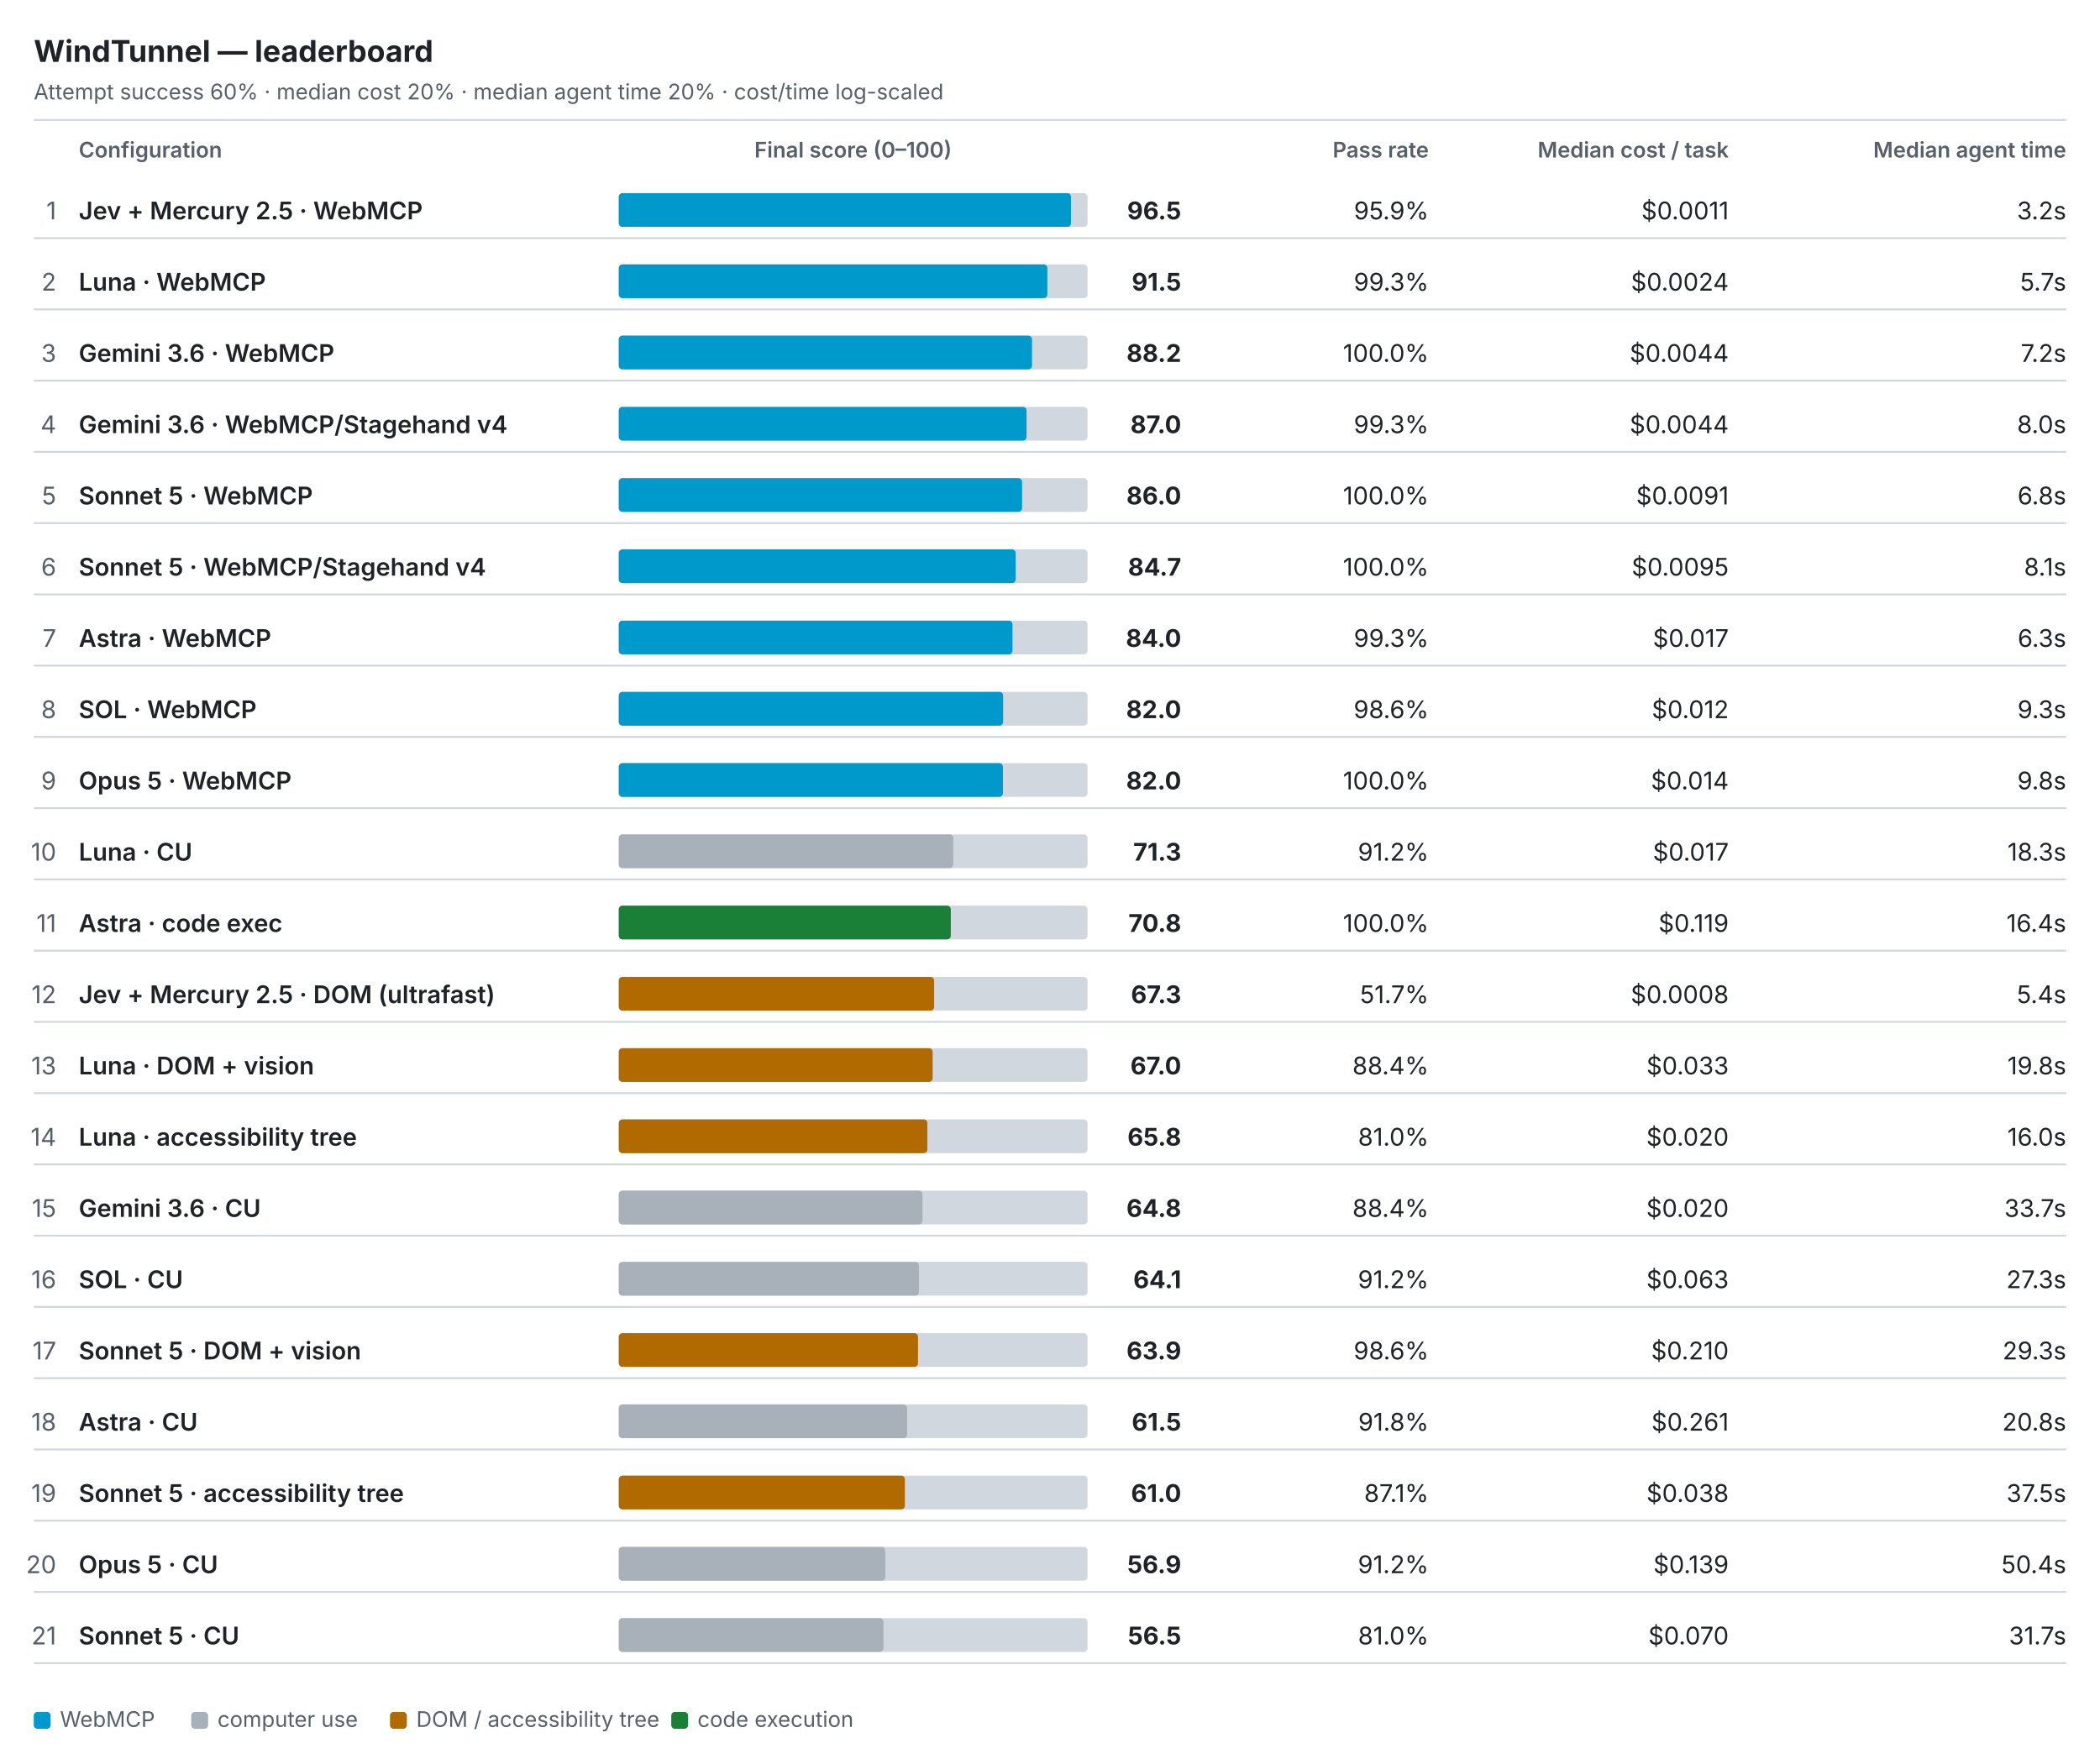
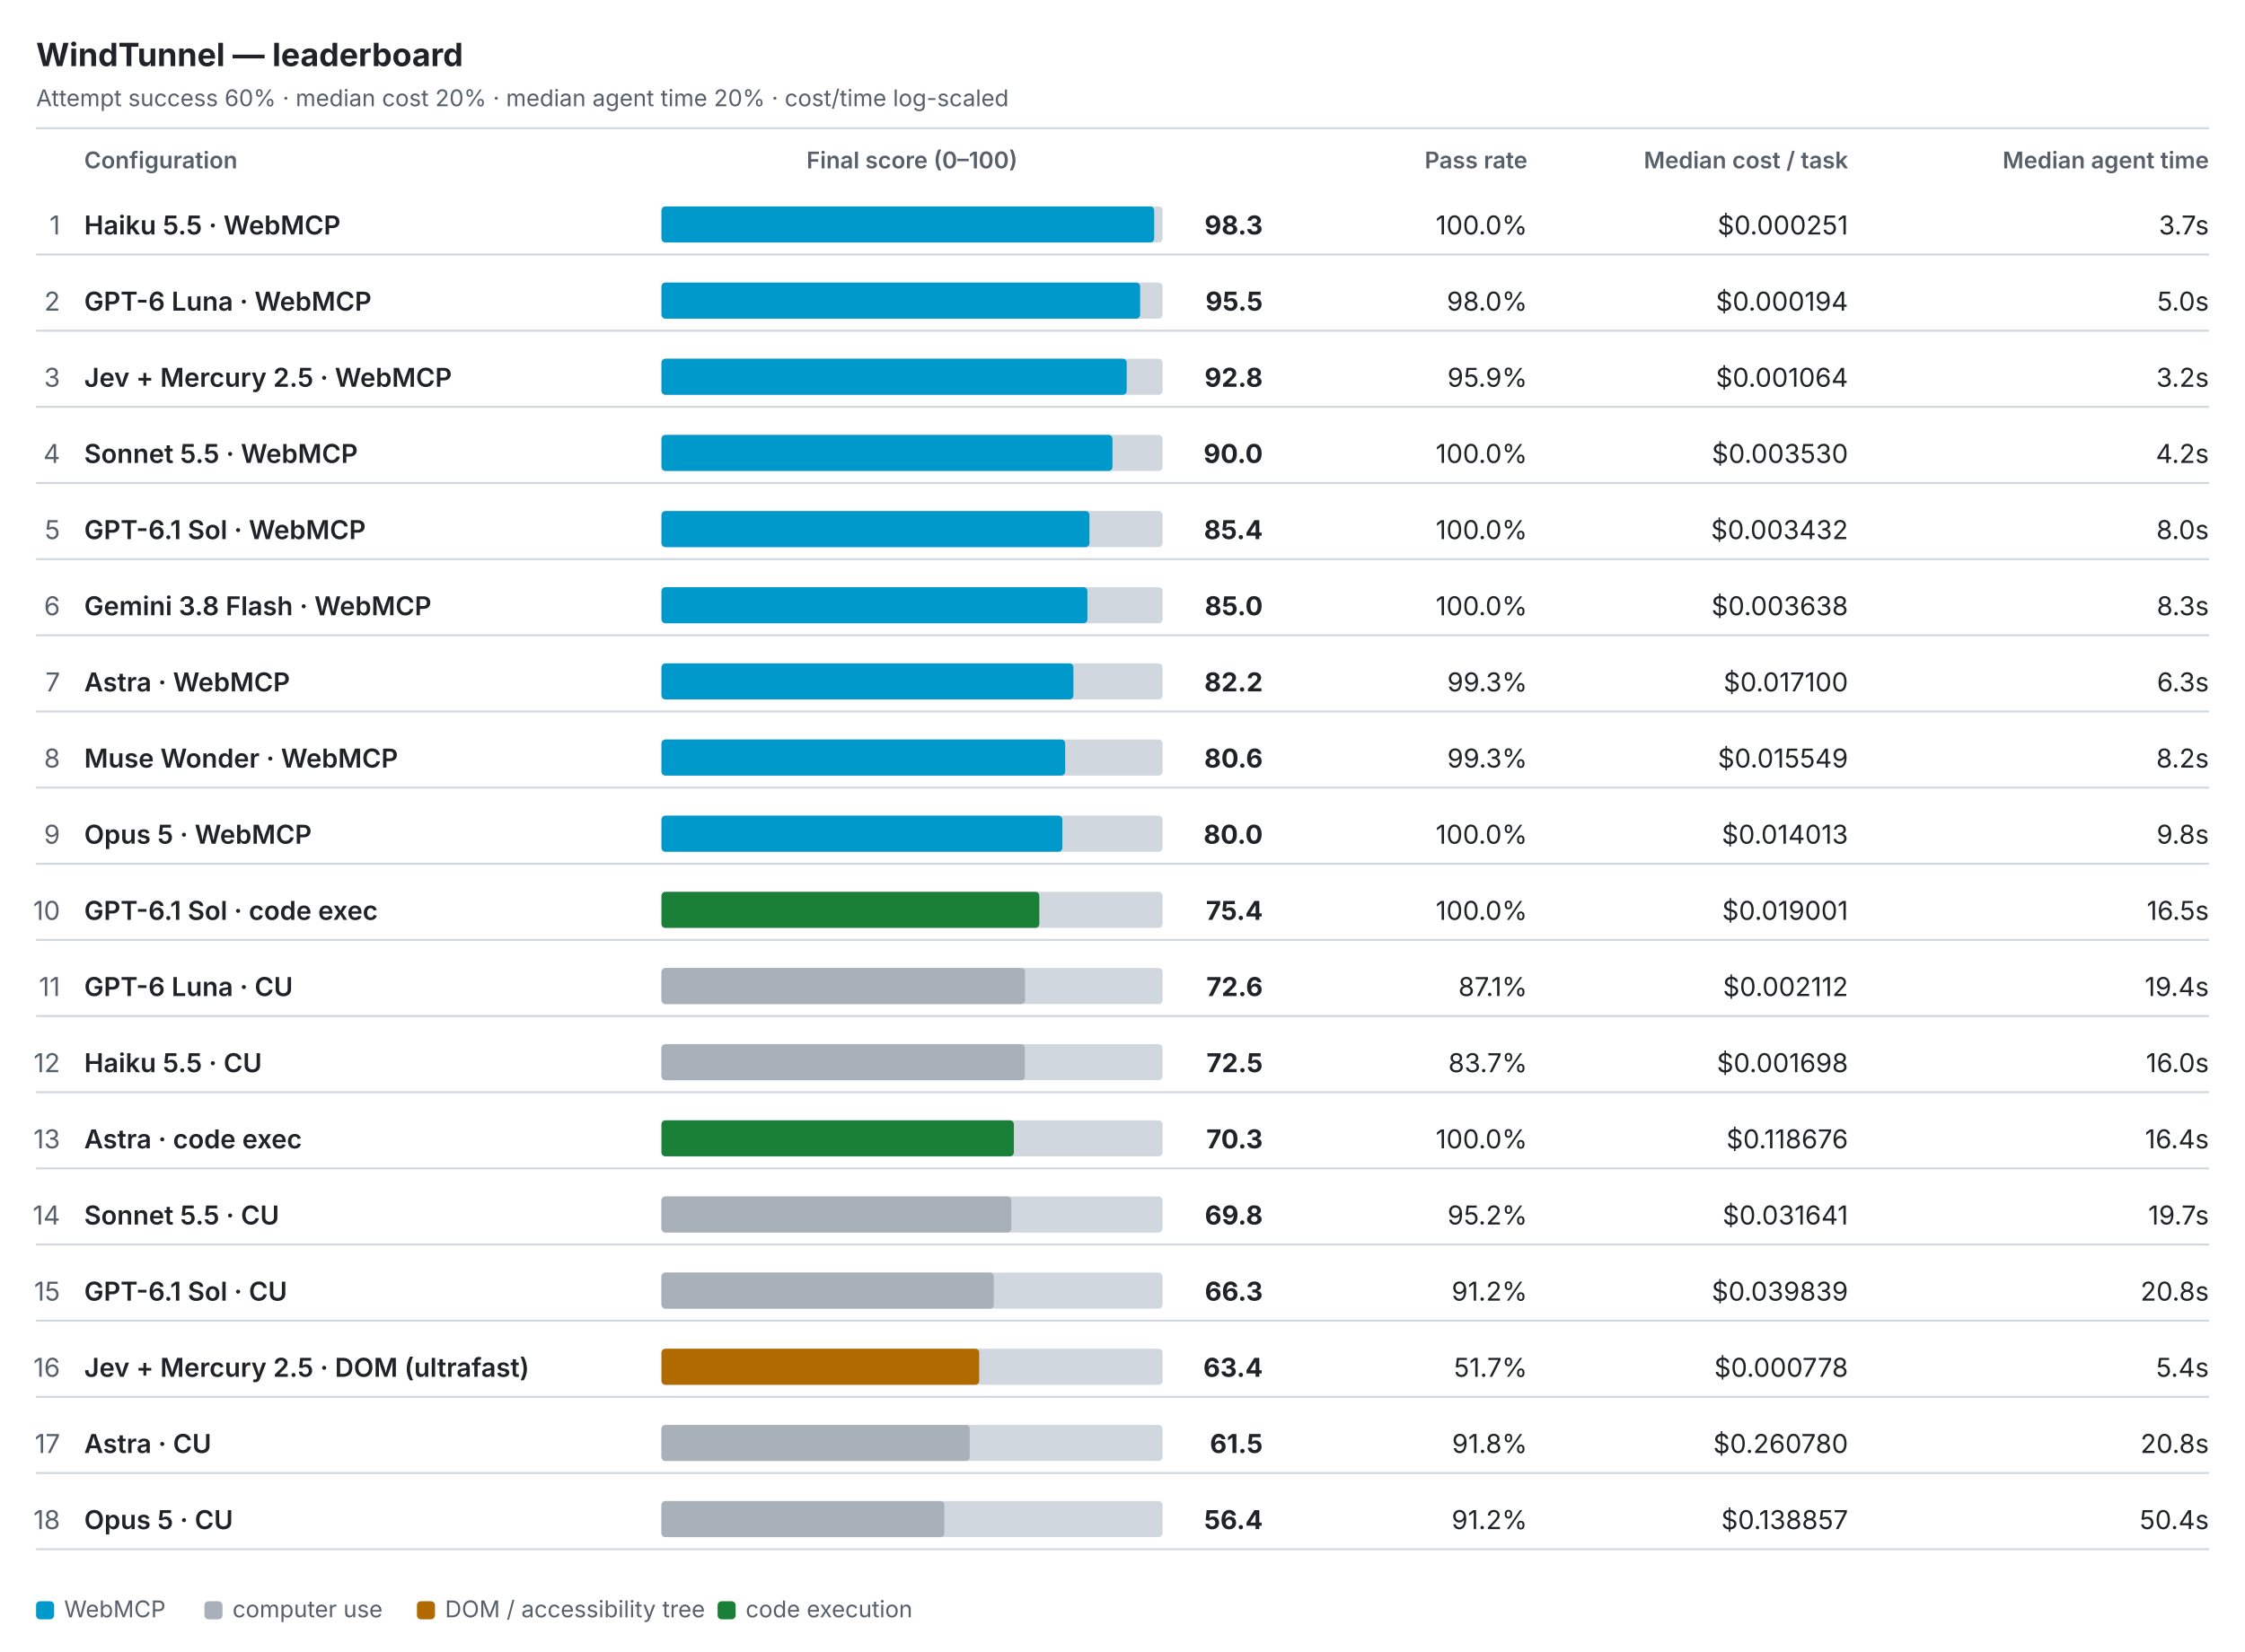
- <svg xmlns="http://www.w3.org/2000/svg" viewBox="0 0 1120 938" width="1120" height="938" font-family="system-ui,-apple-system,sans-serif" font-size="13">
+ <svg xmlns="http://www.w3.org/2000/svg" viewBox="0 0 1120 824" width="1120" height="824" font-family="system-ui,-apple-system,sans-serif" font-size="13">
  <text x="18" y="33" font-size="16" font-weight="650" fill="#1f2328">WindTunnel — leaderboard</text>
  <text x="18" y="53" font-size="11.5" fill="#57606a">Attempt success 60% · median cost 20% · median agent time 20% · cost/time log-scaled</text>
  <line x1="18" y1="64" x2="1102" y2="64" stroke="#d0d7de" stroke-width="1" />
  <text x="42" y="84" font-size="11.5" font-weight="600" fill="#57606a">Configuration</text>
  <text x="455" y="84" text-anchor="middle" font-size="11.5" font-weight="600" fill="#57606a">Final score (0–100)</text>
  <text x="762" y="84" text-anchor="end" font-size="11.5" font-weight="600" fill="#57606a">Pass rate</text>
  <text x="922" y="84" text-anchor="end" font-size="11.5" font-weight="600" fill="#57606a">Median cost / task</text>
  <text x="1102" y="84" text-anchor="end" font-size="11.5" font-weight="600" fill="#57606a">Median agent time</text>
  <line x1="18" y1="127" x2="1102" y2="127" stroke="#d0d7de" stroke-width="1" />
  <text x="30" y="117" text-anchor="end" fill="#57606a">1</text>
-   <text x="42" y="117" font-weight="600" fill="#1f2328">Jev + Mercury 2.5 · WebMCP</text>
+   <text x="42" y="117" font-weight="600" fill="#1f2328">Haiku 5.5 · WebMCP</text>
  <rect x="330" y="103" width="250" height="18" rx="2" fill="#d0d7de" />
-   <rect x="330" y="103" width="241.2" height="18" rx="2" fill="#0099cc" />
-   <text x="630" y="117" text-anchor="end" font-weight="700" fill="#1f2328">96.5</text>
-   <text x="762" y="117" text-anchor="end" fill="#1f2328">95.9%</text>
-   <text x="922" y="117" text-anchor="end" fill="#1f2328">$0.0011</text>
-   <text x="1102" y="117" text-anchor="end" fill="#1f2328">3.2s</text>
+   <rect x="330" y="103" width="245.8" height="18" rx="2" fill="#0099cc" />
+   <text x="630" y="117" text-anchor="end" font-weight="700" fill="#1f2328">98.3</text>
+   <text x="762" y="117" text-anchor="end" fill="#1f2328">100.0%</text>
+   <text x="922" y="117" text-anchor="end" fill="#1f2328">$0.000251</text>
+   <text x="1102" y="117" text-anchor="end" fill="#1f2328">3.7s</text>
  <line x1="18" y1="165" x2="1102" y2="165" stroke="#d0d7de" stroke-width="1" />
  <text x="30" y="155" text-anchor="end" fill="#57606a">2</text>
-   <text x="42" y="155" font-weight="600" fill="#1f2328">Luna · WebMCP</text>
+   <text x="42" y="155" font-weight="600" fill="#1f2328">GPT-6 Luna · WebMCP</text>
  <rect x="330" y="141" width="250" height="18" rx="2" fill="#d0d7de" />
-   <rect x="330" y="141" width="228.6" height="18" rx="2" fill="#0099cc" />
-   <text x="630" y="155" text-anchor="end" font-weight="700" fill="#1f2328">91.5</text>
-   <text x="762" y="155" text-anchor="end" fill="#1f2328">99.3%</text>
-   <text x="922" y="155" text-anchor="end" fill="#1f2328">$0.0024</text>
-   <text x="1102" y="155" text-anchor="end" fill="#1f2328">5.7s</text>
+   <rect x="330" y="141" width="238.8" height="18" rx="2" fill="#0099cc" />
+   <text x="630" y="155" text-anchor="end" font-weight="700" fill="#1f2328">95.5</text>
+   <text x="762" y="155" text-anchor="end" fill="#1f2328">98.0%</text>
+   <text x="922" y="155" text-anchor="end" fill="#1f2328">$0.000194</text>
+   <text x="1102" y="155" text-anchor="end" fill="#1f2328">5.0s</text>
  <line x1="18" y1="203" x2="1102" y2="203" stroke="#d0d7de" stroke-width="1" />
  <text x="30" y="193" text-anchor="end" fill="#57606a">3</text>
-   <text x="42" y="193" font-weight="600" fill="#1f2328">Gemini 3.6 · WebMCP</text>
+   <text x="42" y="193" font-weight="600" fill="#1f2328">Jev + Mercury 2.5 · WebMCP</text>
  <rect x="330" y="179" width="250" height="18" rx="2" fill="#d0d7de" />
-   <rect x="330" y="179" width="220.4" height="18" rx="2" fill="#0099cc" />
-   <text x="630" y="193" text-anchor="end" font-weight="700" fill="#1f2328">88.2</text>
-   <text x="762" y="193" text-anchor="end" fill="#1f2328">100.0%</text>
-   <text x="922" y="193" text-anchor="end" fill="#1f2328">$0.0044</text>
-   <text x="1102" y="193" text-anchor="end" fill="#1f2328">7.2s</text>
+   <rect x="330" y="179" width="232.1" height="18" rx="2" fill="#0099cc" />
+   <text x="630" y="193" text-anchor="end" font-weight="700" fill="#1f2328">92.8</text>
+   <text x="762" y="193" text-anchor="end" fill="#1f2328">95.9%</text>
+   <text x="922" y="193" text-anchor="end" fill="#1f2328">$0.001064</text>
+   <text x="1102" y="193" text-anchor="end" fill="#1f2328">3.2s</text>
  <line x1="18" y1="241" x2="1102" y2="241" stroke="#d0d7de" stroke-width="1" />
  <text x="30" y="231" text-anchor="end" fill="#57606a">4</text>
-   <text x="42" y="231" font-weight="600" fill="#1f2328">Gemini 3.6 · WebMCP/Stagehand v4</text>
+   <text x="42" y="231" font-weight="600" fill="#1f2328">Sonnet 5.5 · WebMCP</text>
  <rect x="330" y="217" width="250" height="18" rx="2" fill="#d0d7de" />
-   <rect x="330" y="217" width="217.5" height="18" rx="2" fill="#0099cc" />
-   <text x="630" y="231" text-anchor="end" font-weight="700" fill="#1f2328">87.0</text>
-   <text x="762" y="231" text-anchor="end" fill="#1f2328">99.3%</text>
-   <text x="922" y="231" text-anchor="end" fill="#1f2328">$0.0044</text>
-   <text x="1102" y="231" text-anchor="end" fill="#1f2328">8.0s</text>
+   <rect x="330" y="217" width="225.0" height="18" rx="2" fill="#0099cc" />
+   <text x="630" y="231" text-anchor="end" font-weight="700" fill="#1f2328">90.0</text>
+   <text x="762" y="231" text-anchor="end" fill="#1f2328">100.0%</text>
+   <text x="922" y="231" text-anchor="end" fill="#1f2328">$0.003530</text>
+   <text x="1102" y="231" text-anchor="end" fill="#1f2328">4.2s</text>
  <line x1="18" y1="279" x2="1102" y2="279" stroke="#d0d7de" stroke-width="1" />
  <text x="30" y="269" text-anchor="end" fill="#57606a">5</text>
-   <text x="42" y="269" font-weight="600" fill="#1f2328">Sonnet 5 · WebMCP</text>
+   <text x="42" y="269" font-weight="600" fill="#1f2328">GPT-6.1 Sol · WebMCP</text>
  <rect x="330" y="255" width="250" height="18" rx="2" fill="#d0d7de" />
-   <rect x="330" y="255" width="215.1" height="18" rx="2" fill="#0099cc" />
-   <text x="630" y="269" text-anchor="end" font-weight="700" fill="#1f2328">86.0</text>
+   <rect x="330" y="255" width="213.5" height="18" rx="2" fill="#0099cc" />
+   <text x="630" y="269" text-anchor="end" font-weight="700" fill="#1f2328">85.4</text>
  <text x="762" y="269" text-anchor="end" fill="#1f2328">100.0%</text>
-   <text x="922" y="269" text-anchor="end" fill="#1f2328">$0.0091</text>
-   <text x="1102" y="269" text-anchor="end" fill="#1f2328">6.8s</text>
+   <text x="922" y="269" text-anchor="end" fill="#1f2328">$0.003432</text>
+   <text x="1102" y="269" text-anchor="end" fill="#1f2328">8.0s</text>
  <line x1="18" y1="317" x2="1102" y2="317" stroke="#d0d7de" stroke-width="1" />
  <text x="30" y="307" text-anchor="end" fill="#57606a">6</text>
-   <text x="42" y="307" font-weight="600" fill="#1f2328">Sonnet 5 · WebMCP/Stagehand v4</text>
+   <text x="42" y="307" font-weight="600" fill="#1f2328">Gemini 3.8 Flash · WebMCP</text>
  <rect x="330" y="293" width="250" height="18" rx="2" fill="#d0d7de" />
-   <rect x="330" y="293" width="211.7" height="18" rx="2" fill="#0099cc" />
-   <text x="630" y="307" text-anchor="end" font-weight="700" fill="#1f2328">84.7</text>
+   <rect x="330" y="293" width="212.5" height="18" rx="2" fill="#0099cc" />
+   <text x="630" y="307" text-anchor="end" font-weight="700" fill="#1f2328">85.0</text>
  <text x="762" y="307" text-anchor="end" fill="#1f2328">100.0%</text>
-   <text x="922" y="307" text-anchor="end" fill="#1f2328">$0.0095</text>
-   <text x="1102" y="307" text-anchor="end" fill="#1f2328">8.1s</text>
+   <text x="922" y="307" text-anchor="end" fill="#1f2328">$0.003638</text>
+   <text x="1102" y="307" text-anchor="end" fill="#1f2328">8.3s</text>
  <line x1="18" y1="355" x2="1102" y2="355" stroke="#d0d7de" stroke-width="1" />
  <text x="30" y="345" text-anchor="end" fill="#57606a">7</text>
  <text x="42" y="345" font-weight="600" fill="#1f2328">Astra · WebMCP</text>
  <rect x="330" y="331" width="250" height="18" rx="2" fill="#d0d7de" />
-   <rect x="330" y="331" width="210.0" height="18" rx="2" fill="#0099cc" />
-   <text x="630" y="345" text-anchor="end" font-weight="700" fill="#1f2328">84.0</text>
+   <rect x="330" y="331" width="205.5" height="18" rx="2" fill="#0099cc" />
+   <text x="630" y="345" text-anchor="end" font-weight="700" fill="#1f2328">82.2</text>
  <text x="762" y="345" text-anchor="end" fill="#1f2328">99.3%</text>
-   <text x="922" y="345" text-anchor="end" fill="#1f2328">$0.017</text>
+   <text x="922" y="345" text-anchor="end" fill="#1f2328">$0.017100</text>
  <text x="1102" y="345" text-anchor="end" fill="#1f2328">6.3s</text>
  <line x1="18" y1="393" x2="1102" y2="393" stroke="#d0d7de" stroke-width="1" />
  <text x="30" y="383" text-anchor="end" fill="#57606a">8</text>
-   <text x="42" y="383" font-weight="600" fill="#1f2328">SOL · WebMCP</text>
+   <text x="42" y="383" font-weight="600" fill="#1f2328">Muse Wonder · WebMCP</text>
  <rect x="330" y="369" width="250" height="18" rx="2" fill="#d0d7de" />
-   <rect x="330" y="369" width="205.0" height="18" rx="2" fill="#0099cc" />
-   <text x="630" y="383" text-anchor="end" font-weight="700" fill="#1f2328">82.0</text>
-   <text x="762" y="383" text-anchor="end" fill="#1f2328">98.6%</text>
-   <text x="922" y="383" text-anchor="end" fill="#1f2328">$0.012</text>
-   <text x="1102" y="383" text-anchor="end" fill="#1f2328">9.3s</text>
+   <rect x="330" y="369" width="201.4" height="18" rx="2" fill="#0099cc" />
+   <text x="630" y="383" text-anchor="end" font-weight="700" fill="#1f2328">80.6</text>
+   <text x="762" y="383" text-anchor="end" fill="#1f2328">99.3%</text>
+   <text x="922" y="383" text-anchor="end" fill="#1f2328">$0.015549</text>
+   <text x="1102" y="383" text-anchor="end" fill="#1f2328">8.2s</text>
  <line x1="18" y1="431" x2="1102" y2="431" stroke="#d0d7de" stroke-width="1" />
  <text x="30" y="421" text-anchor="end" fill="#57606a">9</text>
  <text x="42" y="421" font-weight="600" fill="#1f2328">Opus 5 · WebMCP</text>
  <rect x="330" y="407" width="250" height="18" rx="2" fill="#d0d7de" />
-   <rect x="330" y="407" width="204.9" height="18" rx="2" fill="#0099cc" />
-   <text x="630" y="421" text-anchor="end" font-weight="700" fill="#1f2328">82.0</text>
+   <rect x="330" y="407" width="200.0" height="18" rx="2" fill="#0099cc" />
+   <text x="630" y="421" text-anchor="end" font-weight="700" fill="#1f2328">80.0</text>
  <text x="762" y="421" text-anchor="end" fill="#1f2328">100.0%</text>
-   <text x="922" y="421" text-anchor="end" fill="#1f2328">$0.014</text>
+   <text x="922" y="421" text-anchor="end" fill="#1f2328">$0.014013</text>
  <text x="1102" y="421" text-anchor="end" fill="#1f2328">9.8s</text>
  <line x1="18" y1="469" x2="1102" y2="469" stroke="#d0d7de" stroke-width="1" />
  <text x="30" y="459" text-anchor="end" fill="#57606a">10</text>
-   <text x="42" y="459" font-weight="600" fill="#1f2328">Luna · CU</text>
+   <text x="42" y="459" font-weight="600" fill="#1f2328">GPT-6.1 Sol · code exec</text>
  <rect x="330" y="445" width="250" height="18" rx="2" fill="#d0d7de" />
-   <rect x="330" y="445" width="178.4" height="18" rx="2" fill="#a8b1ba" />
-   <text x="630" y="459" text-anchor="end" font-weight="700" fill="#1f2328">71.3</text>
-   <text x="762" y="459" text-anchor="end" fill="#1f2328">91.2%</text>
-   <text x="922" y="459" text-anchor="end" fill="#1f2328">$0.017</text>
-   <text x="1102" y="459" text-anchor="end" fill="#1f2328">18.3s</text>
+   <rect x="330" y="445" width="188.5" height="18" rx="2" fill="#1a7f37" />
+   <text x="630" y="459" text-anchor="end" font-weight="700" fill="#1f2328">75.4</text>
+   <text x="762" y="459" text-anchor="end" fill="#1f2328">100.0%</text>
+   <text x="922" y="459" text-anchor="end" fill="#1f2328">$0.019001</text>
+   <text x="1102" y="459" text-anchor="end" fill="#1f2328">16.5s</text>
  <line x1="18" y1="507" x2="1102" y2="507" stroke="#d0d7de" stroke-width="1" />
  <text x="30" y="497" text-anchor="end" fill="#57606a">11</text>
-   <text x="42" y="497" font-weight="600" fill="#1f2328">Astra · code exec</text>
+   <text x="42" y="497" font-weight="600" fill="#1f2328">GPT-6 Luna · CU</text>
  <rect x="330" y="483" width="250" height="18" rx="2" fill="#d0d7de" />
-   <rect x="330" y="483" width="177.1" height="18" rx="2" fill="#1a7f37" />
-   <text x="630" y="497" text-anchor="end" font-weight="700" fill="#1f2328">70.8</text>
-   <text x="762" y="497" text-anchor="end" fill="#1f2328">100.0%</text>
-   <text x="922" y="497" text-anchor="end" fill="#1f2328">$0.119</text>
-   <text x="1102" y="497" text-anchor="end" fill="#1f2328">16.4s</text>
+   <rect x="330" y="483" width="181.4" height="18" rx="2" fill="#a8b1ba" />
+   <text x="630" y="497" text-anchor="end" font-weight="700" fill="#1f2328">72.6</text>
+   <text x="762" y="497" text-anchor="end" fill="#1f2328">87.1%</text>
+   <text x="922" y="497" text-anchor="end" fill="#1f2328">$0.002112</text>
+   <text x="1102" y="497" text-anchor="end" fill="#1f2328">19.4s</text>
  <line x1="18" y1="545" x2="1102" y2="545" stroke="#d0d7de" stroke-width="1" />
  <text x="30" y="535" text-anchor="end" fill="#57606a">12</text>
-   <text x="42" y="535" font-weight="600" fill="#1f2328">Jev + Mercury 2.5 · DOM (ultrafast)</text>
+   <text x="42" y="535" font-weight="600" fill="#1f2328">Haiku 5.5 · CU</text>
  <rect x="330" y="521" width="250" height="18" rx="2" fill="#d0d7de" />
-   <rect x="330" y="521" width="168.2" height="18" rx="2" fill="#b06a00" />
-   <text x="630" y="535" text-anchor="end" font-weight="700" fill="#1f2328">67.3</text>
-   <text x="762" y="535" text-anchor="end" fill="#1f2328">51.7%</text>
-   <text x="922" y="535" text-anchor="end" fill="#1f2328">$0.0008</text>
-   <text x="1102" y="535" text-anchor="end" fill="#1f2328">5.4s</text>
+   <rect x="330" y="521" width="181.3" height="18" rx="2" fill="#a8b1ba" />
+   <text x="630" y="535" text-anchor="end" font-weight="700" fill="#1f2328">72.5</text>
+   <text x="762" y="535" text-anchor="end" fill="#1f2328">83.7%</text>
+   <text x="922" y="535" text-anchor="end" fill="#1f2328">$0.001698</text>
+   <text x="1102" y="535" text-anchor="end" fill="#1f2328">16.0s</text>
  <line x1="18" y1="583" x2="1102" y2="583" stroke="#d0d7de" stroke-width="1" />
  <text x="30" y="573" text-anchor="end" fill="#57606a">13</text>
-   <text x="42" y="573" font-weight="600" fill="#1f2328">Luna · DOM + vision</text>
+   <text x="42" y="573" font-weight="600" fill="#1f2328">Astra · code exec</text>
  <rect x="330" y="559" width="250" height="18" rx="2" fill="#d0d7de" />
-   <rect x="330" y="559" width="167.4" height="18" rx="2" fill="#b06a00" />
-   <text x="630" y="573" text-anchor="end" font-weight="700" fill="#1f2328">67.0</text>
-   <text x="762" y="573" text-anchor="end" fill="#1f2328">88.4%</text>
-   <text x="922" y="573" text-anchor="end" fill="#1f2328">$0.033</text>
-   <text x="1102" y="573" text-anchor="end" fill="#1f2328">19.8s</text>
+   <rect x="330" y="559" width="175.8" height="18" rx="2" fill="#1a7f37" />
+   <text x="630" y="573" text-anchor="end" font-weight="700" fill="#1f2328">70.3</text>
+   <text x="762" y="573" text-anchor="end" fill="#1f2328">100.0%</text>
+   <text x="922" y="573" text-anchor="end" fill="#1f2328">$0.118676</text>
+   <text x="1102" y="573" text-anchor="end" fill="#1f2328">16.4s</text>
  <line x1="18" y1="621" x2="1102" y2="621" stroke="#d0d7de" stroke-width="1" />
  <text x="30" y="611" text-anchor="end" fill="#57606a">14</text>
-   <text x="42" y="611" font-weight="600" fill="#1f2328">Luna · accessibility tree</text>
+   <text x="42" y="611" font-weight="600" fill="#1f2328">Sonnet 5.5 · CU</text>
  <rect x="330" y="597" width="250" height="18" rx="2" fill="#d0d7de" />
-   <rect x="330" y="597" width="164.6" height="18" rx="2" fill="#b06a00" />
-   <text x="630" y="611" text-anchor="end" font-weight="700" fill="#1f2328">65.8</text>
-   <text x="762" y="611" text-anchor="end" fill="#1f2328">81.0%</text>
-   <text x="922" y="611" text-anchor="end" fill="#1f2328">$0.020</text>
-   <text x="1102" y="611" text-anchor="end" fill="#1f2328">16.0s</text>
+   <rect x="330" y="597" width="174.5" height="18" rx="2" fill="#a8b1ba" />
+   <text x="630" y="611" text-anchor="end" font-weight="700" fill="#1f2328">69.8</text>
+   <text x="762" y="611" text-anchor="end" fill="#1f2328">95.2%</text>
+   <text x="922" y="611" text-anchor="end" fill="#1f2328">$0.031641</text>
+   <text x="1102" y="611" text-anchor="end" fill="#1f2328">19.7s</text>
  <line x1="18" y1="659" x2="1102" y2="659" stroke="#d0d7de" stroke-width="1" />
  <text x="30" y="649" text-anchor="end" fill="#57606a">15</text>
-   <text x="42" y="649" font-weight="600" fill="#1f2328">Gemini 3.6 · CU</text>
+   <text x="42" y="649" font-weight="600" fill="#1f2328">GPT-6.1 Sol · CU</text>
  <rect x="330" y="635" width="250" height="18" rx="2" fill="#d0d7de" />
-   <rect x="330" y="635" width="162.0" height="18" rx="2" fill="#a8b1ba" />
-   <text x="630" y="649" text-anchor="end" font-weight="700" fill="#1f2328">64.8</text>
-   <text x="762" y="649" text-anchor="end" fill="#1f2328">88.4%</text>
-   <text x="922" y="649" text-anchor="end" fill="#1f2328">$0.020</text>
-   <text x="1102" y="649" text-anchor="end" fill="#1f2328">33.7s</text>
+   <rect x="330" y="635" width="165.8" height="18" rx="2" fill="#a8b1ba" />
+   <text x="630" y="649" text-anchor="end" font-weight="700" fill="#1f2328">66.3</text>
+   <text x="762" y="649" text-anchor="end" fill="#1f2328">91.2%</text>
+   <text x="922" y="649" text-anchor="end" fill="#1f2328">$0.039839</text>
+   <text x="1102" y="649" text-anchor="end" fill="#1f2328">20.8s</text>
  <line x1="18" y1="697" x2="1102" y2="697" stroke="#d0d7de" stroke-width="1" />
  <text x="30" y="687" text-anchor="end" fill="#57606a">16</text>
-   <text x="42" y="687" font-weight="600" fill="#1f2328">SOL · CU</text>
+   <text x="42" y="687" font-weight="600" fill="#1f2328">Jev + Mercury 2.5 · DOM (ultrafast)</text>
  <rect x="330" y="673" width="250" height="18" rx="2" fill="#d0d7de" />
-   <rect x="330" y="673" width="160.1" height="18" rx="2" fill="#a8b1ba" />
-   <text x="630" y="687" text-anchor="end" font-weight="700" fill="#1f2328">64.1</text>
-   <text x="762" y="687" text-anchor="end" fill="#1f2328">91.2%</text>
-   <text x="922" y="687" text-anchor="end" fill="#1f2328">$0.063</text>
-   <text x="1102" y="687" text-anchor="end" fill="#1f2328">27.3s</text>
+   <rect x="330" y="673" width="158.5" height="18" rx="2" fill="#b06a00" />
+   <text x="630" y="687" text-anchor="end" font-weight="700" fill="#1f2328">63.4</text>
+   <text x="762" y="687" text-anchor="end" fill="#1f2328">51.7%</text>
+   <text x="922" y="687" text-anchor="end" fill="#1f2328">$0.000778</text>
+   <text x="1102" y="687" text-anchor="end" fill="#1f2328">5.4s</text>
  <line x1="18" y1="735" x2="1102" y2="735" stroke="#d0d7de" stroke-width="1" />
  <text x="30" y="725" text-anchor="end" fill="#57606a">17</text>
-   <text x="42" y="725" font-weight="600" fill="#1f2328">Sonnet 5 · DOM + vision</text>
+   <text x="42" y="725" font-weight="600" fill="#1f2328">Astra · CU</text>
  <rect x="330" y="711" width="250" height="18" rx="2" fill="#d0d7de" />
-   <rect x="330" y="711" width="159.6" height="18" rx="2" fill="#b06a00" />
-   <text x="630" y="725" text-anchor="end" font-weight="700" fill="#1f2328">63.9</text>
-   <text x="762" y="725" text-anchor="end" fill="#1f2328">98.6%</text>
-   <text x="922" y="725" text-anchor="end" fill="#1f2328">$0.210</text>
-   <text x="1102" y="725" text-anchor="end" fill="#1f2328">29.3s</text>
+   <rect x="330" y="711" width="153.8" height="18" rx="2" fill="#a8b1ba" />
+   <text x="630" y="725" text-anchor="end" font-weight="700" fill="#1f2328">61.5</text>
+   <text x="762" y="725" text-anchor="end" fill="#1f2328">91.8%</text>
+   <text x="922" y="725" text-anchor="end" fill="#1f2328">$0.260780</text>
+   <text x="1102" y="725" text-anchor="end" fill="#1f2328">20.8s</text>
  <line x1="18" y1="773" x2="1102" y2="773" stroke="#d0d7de" stroke-width="1" />
  <text x="30" y="763" text-anchor="end" fill="#57606a">18</text>
-   <text x="42" y="763" font-weight="600" fill="#1f2328">Astra · CU</text>
+   <text x="42" y="763" font-weight="600" fill="#1f2328">Opus 5 · CU</text>
  <rect x="330" y="749" width="250" height="18" rx="2" fill="#d0d7de" />
-   <rect x="330" y="749" width="153.8" height="18" rx="2" fill="#a8b1ba" />
-   <text x="630" y="763" text-anchor="end" font-weight="700" fill="#1f2328">61.5</text>
-   <text x="762" y="763" text-anchor="end" fill="#1f2328">91.8%</text>
-   <text x="922" y="763" text-anchor="end" fill="#1f2328">$0.261</text>
-   <text x="1102" y="763" text-anchor="end" fill="#1f2328">20.8s</text>
-   <line x1="18" y1="811" x2="1102" y2="811" stroke="#d0d7de" stroke-width="1" />
-   <text x="30" y="801" text-anchor="end" fill="#57606a">19</text>
-   <text x="42" y="801" font-weight="600" fill="#1f2328">Sonnet 5 · accessibility tree</text>
-   <rect x="330" y="787" width="250" height="18" rx="2" fill="#d0d7de" />
-   <rect x="330" y="787" width="152.6" height="18" rx="2" fill="#b06a00" />
-   <text x="630" y="801" text-anchor="end" font-weight="700" fill="#1f2328">61.0</text>
-   <text x="762" y="801" text-anchor="end" fill="#1f2328">87.1%</text>
-   <text x="922" y="801" text-anchor="end" fill="#1f2328">$0.038</text>
-   <text x="1102" y="801" text-anchor="end" fill="#1f2328">37.5s</text>
-   <line x1="18" y1="849" x2="1102" y2="849" stroke="#d0d7de" stroke-width="1" />
-   <text x="30" y="839" text-anchor="end" fill="#57606a">20</text>
-   <text x="42" y="839" font-weight="600" fill="#1f2328">Opus 5 · CU</text>
-   <rect x="330" y="825" width="250" height="18" rx="2" fill="#d0d7de" />
-   <rect x="330" y="825" width="142.2" height="18" rx="2" fill="#a8b1ba" />
-   <text x="630" y="839" text-anchor="end" font-weight="700" fill="#1f2328">56.9</text>
-   <text x="762" y="839" text-anchor="end" fill="#1f2328">91.2%</text>
-   <text x="922" y="839" text-anchor="end" fill="#1f2328">$0.139</text>
-   <text x="1102" y="839" text-anchor="end" fill="#1f2328">50.4s</text>
-   <line x1="18" y1="887" x2="1102" y2="887" stroke="#d0d7de" stroke-width="1" />
-   <text x="30" y="877" text-anchor="end" fill="#57606a">21</text>
-   <text x="42" y="877" font-weight="600" fill="#1f2328">Sonnet 5 · CU</text>
-   <rect x="330" y="863" width="250" height="18" rx="2" fill="#d0d7de" />
-   <rect x="330" y="863" width="141.2" height="18" rx="2" fill="#a8b1ba" />
-   <text x="630" y="877" text-anchor="end" font-weight="700" fill="#1f2328">56.5</text>
-   <text x="762" y="877" text-anchor="end" fill="#1f2328">81.0%</text>
-   <text x="922" y="877" text-anchor="end" fill="#1f2328">$0.070</text>
-   <text x="1102" y="877" text-anchor="end" fill="#1f2328">31.7s</text>
-   <rect x="18" y="913" width="9" height="9" rx="2" fill="#0099cc" />
-   <text x="32" y="921" font-size="11.5" fill="#57606a">WebMCP</text>
-   <rect x="102" y="913" width="9" height="9" rx="2" fill="#a8b1ba" />
-   <text x="116" y="921" font-size="11.5" fill="#57606a">computer use</text>
-   <rect x="208" y="913" width="9" height="9" rx="2" fill="#b06a00" />
-   <text x="222" y="921" font-size="11.5" fill="#57606a">DOM / accessibility tree</text>
-   <rect x="358" y="913" width="9" height="9" rx="2" fill="#1a7f37" />
-   <text x="372" y="921" font-size="11.5" fill="#57606a">code execution</text>
+   <rect x="330" y="749" width="141.1" height="18" rx="2" fill="#a8b1ba" />
+   <text x="630" y="763" text-anchor="end" font-weight="700" fill="#1f2328">56.4</text>
+   <text x="762" y="763" text-anchor="end" fill="#1f2328">91.2%</text>
+   <text x="922" y="763" text-anchor="end" fill="#1f2328">$0.138857</text>
+   <text x="1102" y="763" text-anchor="end" fill="#1f2328">50.4s</text>
+   <rect x="18" y="799" width="9" height="9" rx="2" fill="#0099cc" />
+   <text x="32" y="807" font-size="11.5" fill="#57606a">WebMCP</text>
+   <rect x="102" y="799" width="9" height="9" rx="2" fill="#a8b1ba" />
+   <text x="116" y="807" font-size="11.5" fill="#57606a">computer use</text>
+   <rect x="208" y="799" width="9" height="9" rx="2" fill="#b06a00" />
+   <text x="222" y="807" font-size="11.5" fill="#57606a">DOM / accessibility tree</text>
+   <rect x="358" y="799" width="9" height="9" rx="2" fill="#1a7f37" />
+   <text x="372" y="807" font-size="11.5" fill="#57606a">code execution</text>
</svg>
